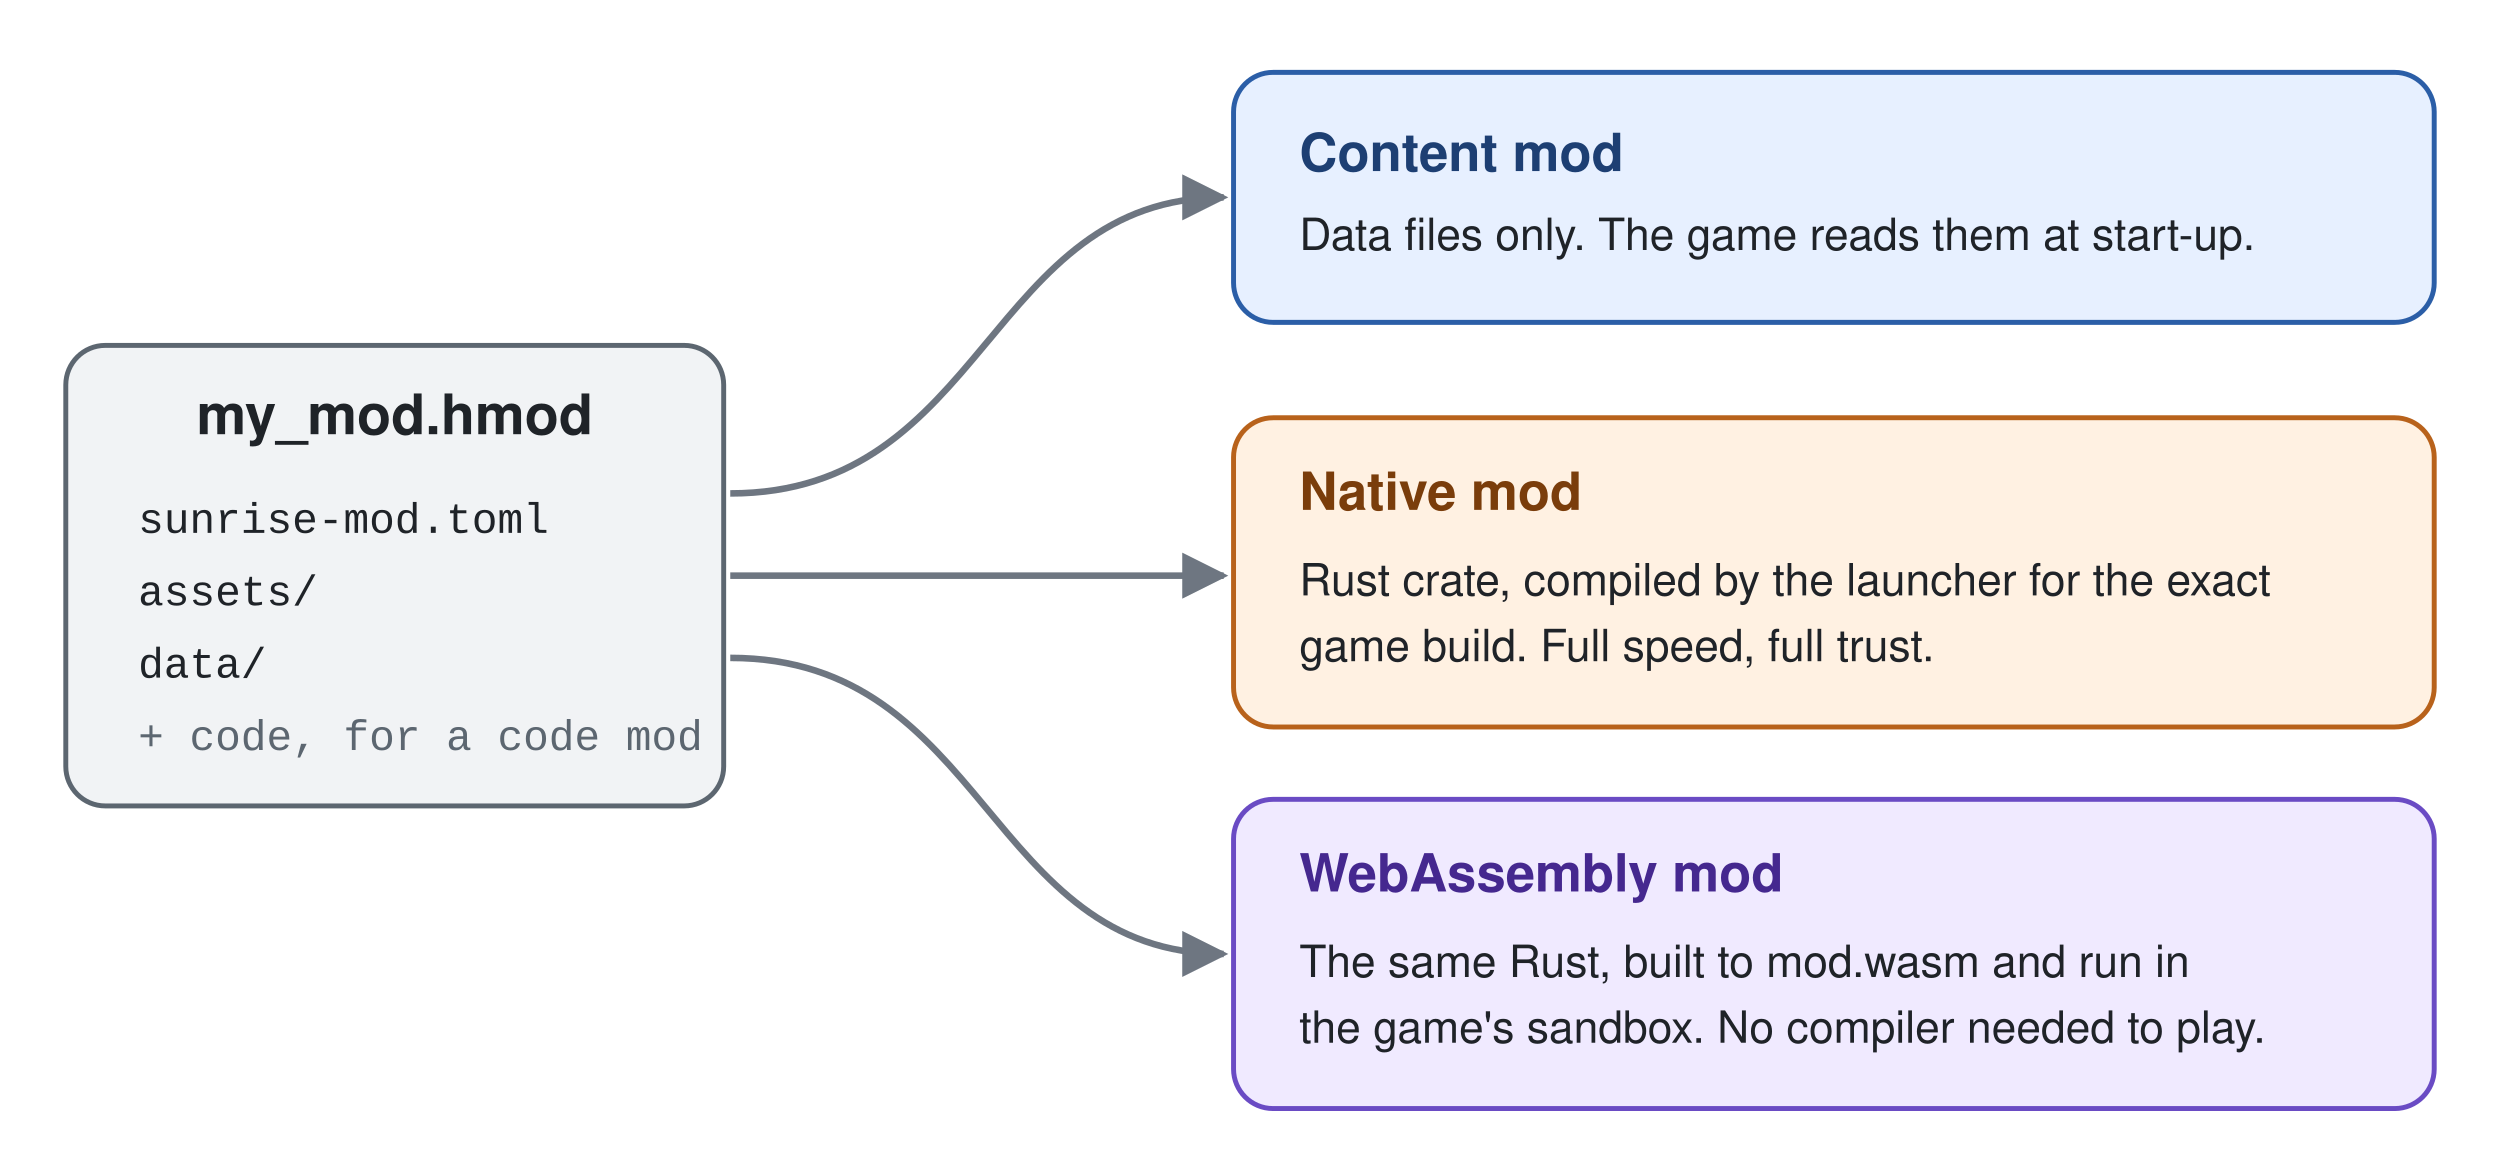
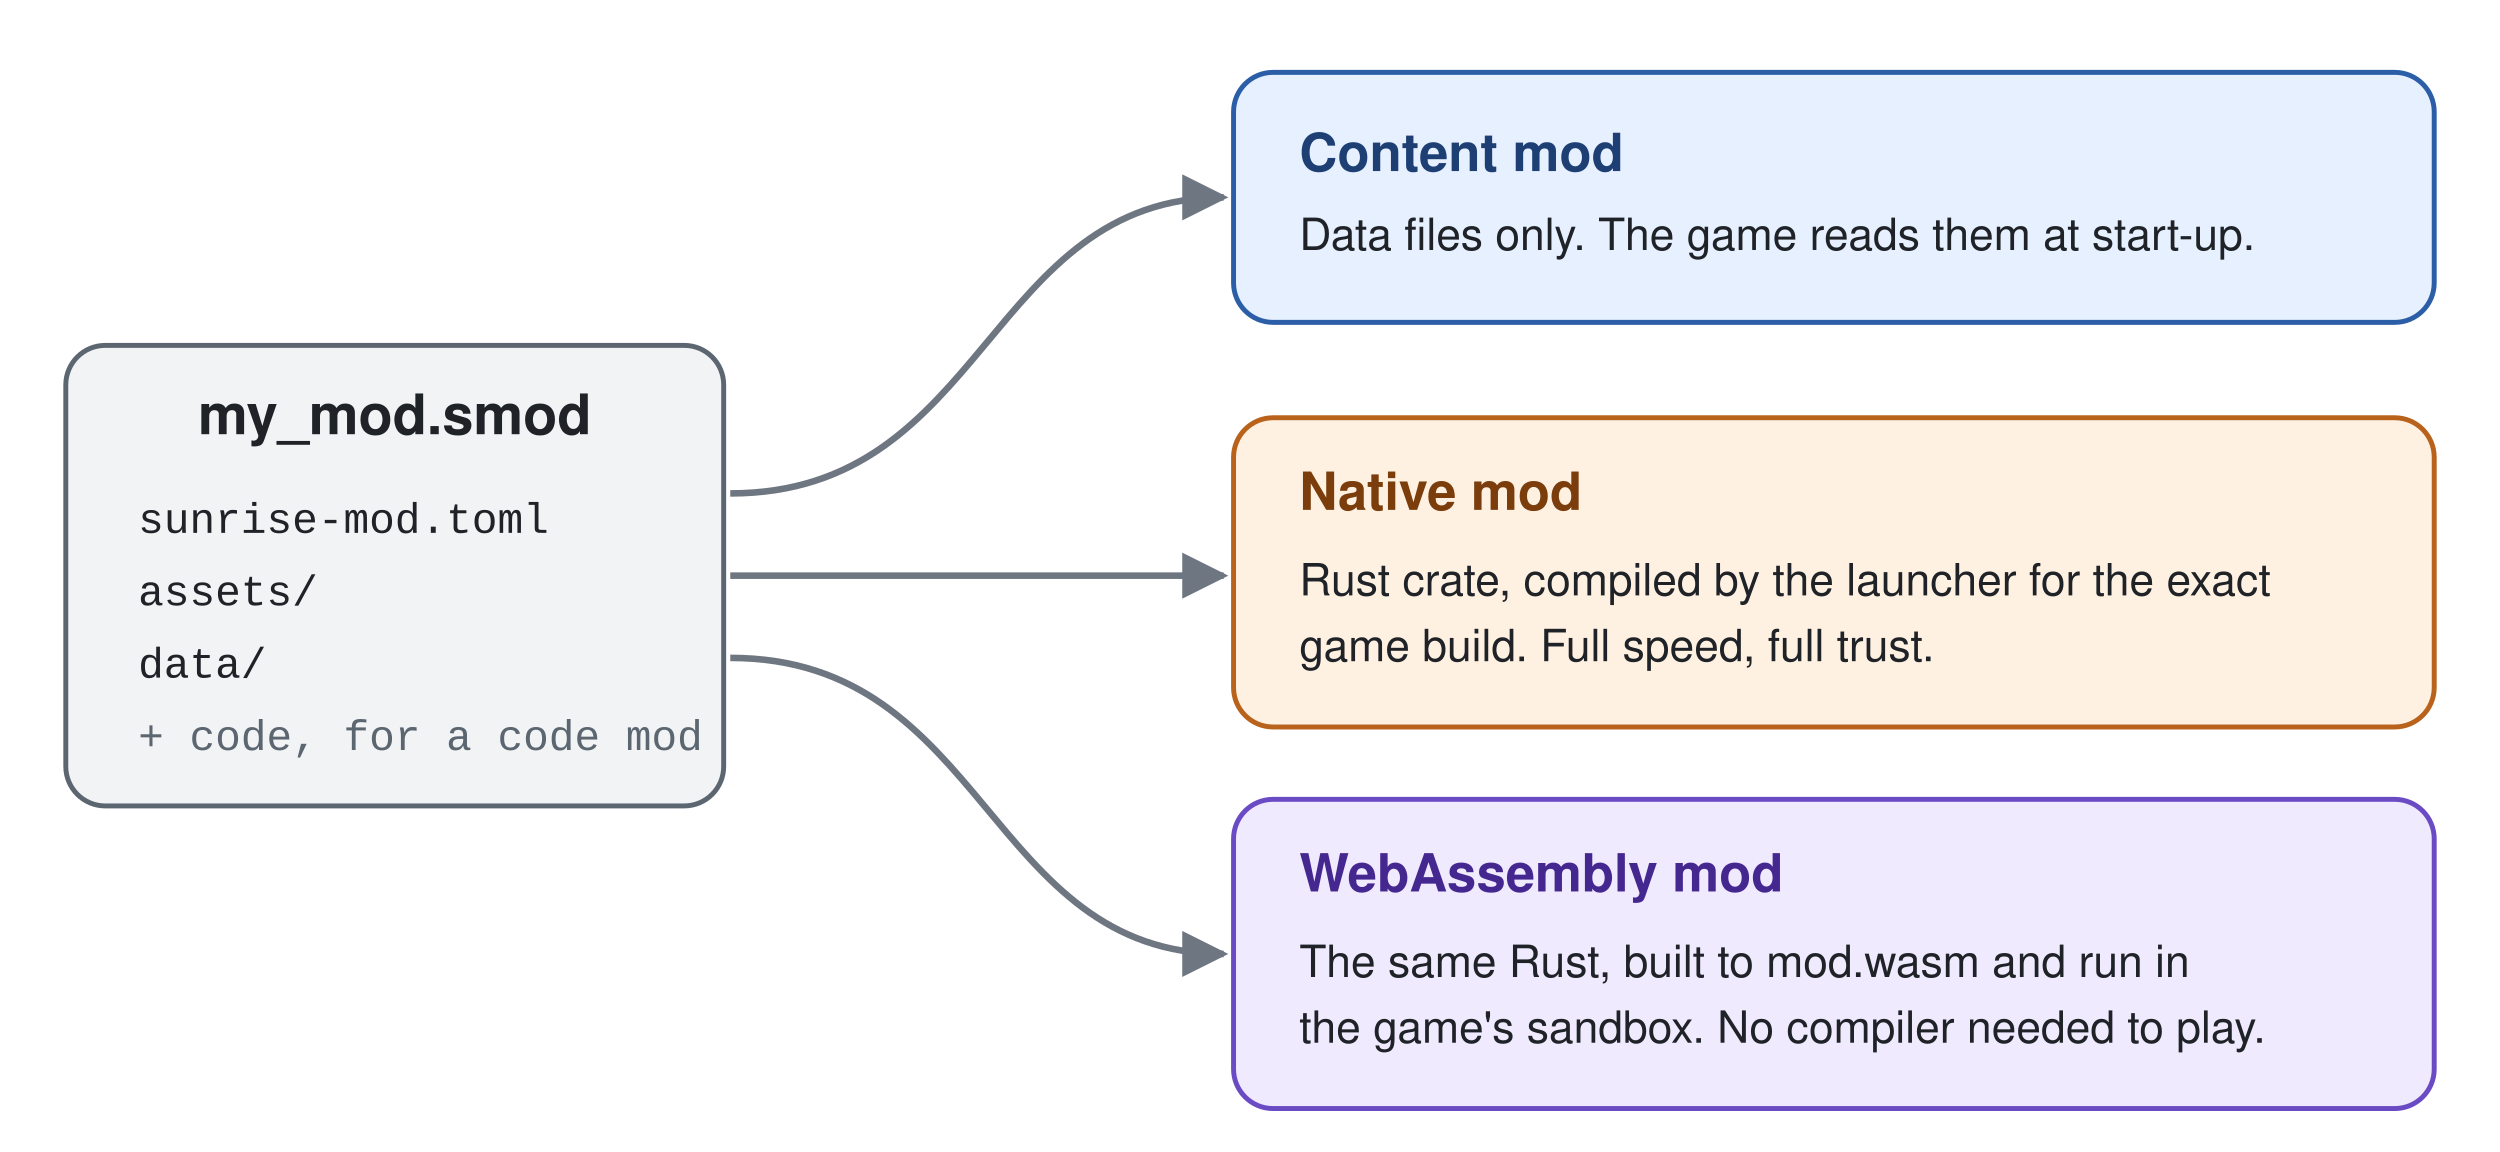
<svg xmlns="http://www.w3.org/2000/svg" viewBox="0 0 760 350" role="img" aria-labelledby="t d" font-family="'Segoe UI', 'Helvetica Neue', Helvetica, Arial, 'Liberation Sans', 'DejaVu Sans', sans-serif">
  <defs>
    <marker id="a" viewBox="0 0 10 10" refX="9" refY="5" markerWidth="7" markerHeight="7" orient="auto-start-reverse">
      <path d="M0 0L10 5L0 10z" fill="#6e7681" />
    </marker>
  </defs>
  <rect x="20" y="105" width="200" height="140" rx="12" fill="#f1f3f5" stroke="#5c6670" stroke-width="1.5" />
-   <text x="120" y="132" text-anchor="middle" font-size="17" font-weight="700" fill="#1f2328">my_mod.hmod</text>
+   <text x="120" y="132" text-anchor="middle" font-size="17" font-weight="700" fill="#1f2328">my_mod.smod</text>
  <g font-family="'SFMono-Regular', Menlo, Consolas, 'Liberation Mono', 'DejaVu Sans Mono', monospace" font-size="13" fill="#1f2328">
    <text x="42" y="162">sunrise-mod.toml</text>
    <text x="42" y="184">assets/</text>
    <text x="42" y="206">data/</text>
    <text x="42" y="228" fill="#5c6670">+ code, for a code mod</text>
  </g>
  <path d="M222 150 C 300 150, 300 60, 372 60" fill="none" stroke="#6e7681" stroke-width="2" marker-end="url(#a)" />
  <path d="M222 175 L 372 175" fill="none" stroke="#6e7681" stroke-width="2" marker-end="url(#a)" />
  <path d="M222 200 C 300 200, 300 290, 372 290" fill="none" stroke="#6e7681" stroke-width="2" marker-end="url(#a)" />
  <rect x="375" y="22" width="365" height="76" rx="12" fill="#e7f0ff" stroke="#2b5ea7" stroke-width="1.5" />
  <text x="395" y="52" font-size="16" font-weight="700" fill="#1d3f73">Content mod</text>
  <text x="395" y="76" font-size="13.5" fill="#1f2328">Data files only. The game reads them at start-up.</text>
  <rect x="375" y="127" width="365" height="94" rx="12" fill="#fff1e2" stroke="#b8621b" stroke-width="1.5" />
  <text x="395" y="155" font-size="16" font-weight="700" fill="#7a3d0b">Native mod</text>
  <text x="395" y="181" font-size="13.5" fill="#1f2328">Rust crate, compiled by the launcher for the exact</text>
  <text x="395" y="201" font-size="13.5" fill="#1f2328">game build. Full speed, full trust.</text>
  <rect x="375" y="243" width="365" height="94" rx="12" fill="#f0eaff" stroke="#6a4bc4" stroke-width="1.5" />
  <text x="395" y="271" font-size="16" font-weight="700" fill="#45288f">WebAssembly mod</text>
  <text x="395" y="297" font-size="13.5" fill="#1f2328">The same Rust, built to mod.wasm and run in</text>
  <text x="395" y="317" font-size="13.5" fill="#1f2328">the game's sandbox. No compiler needed to play.</text>
</svg>
